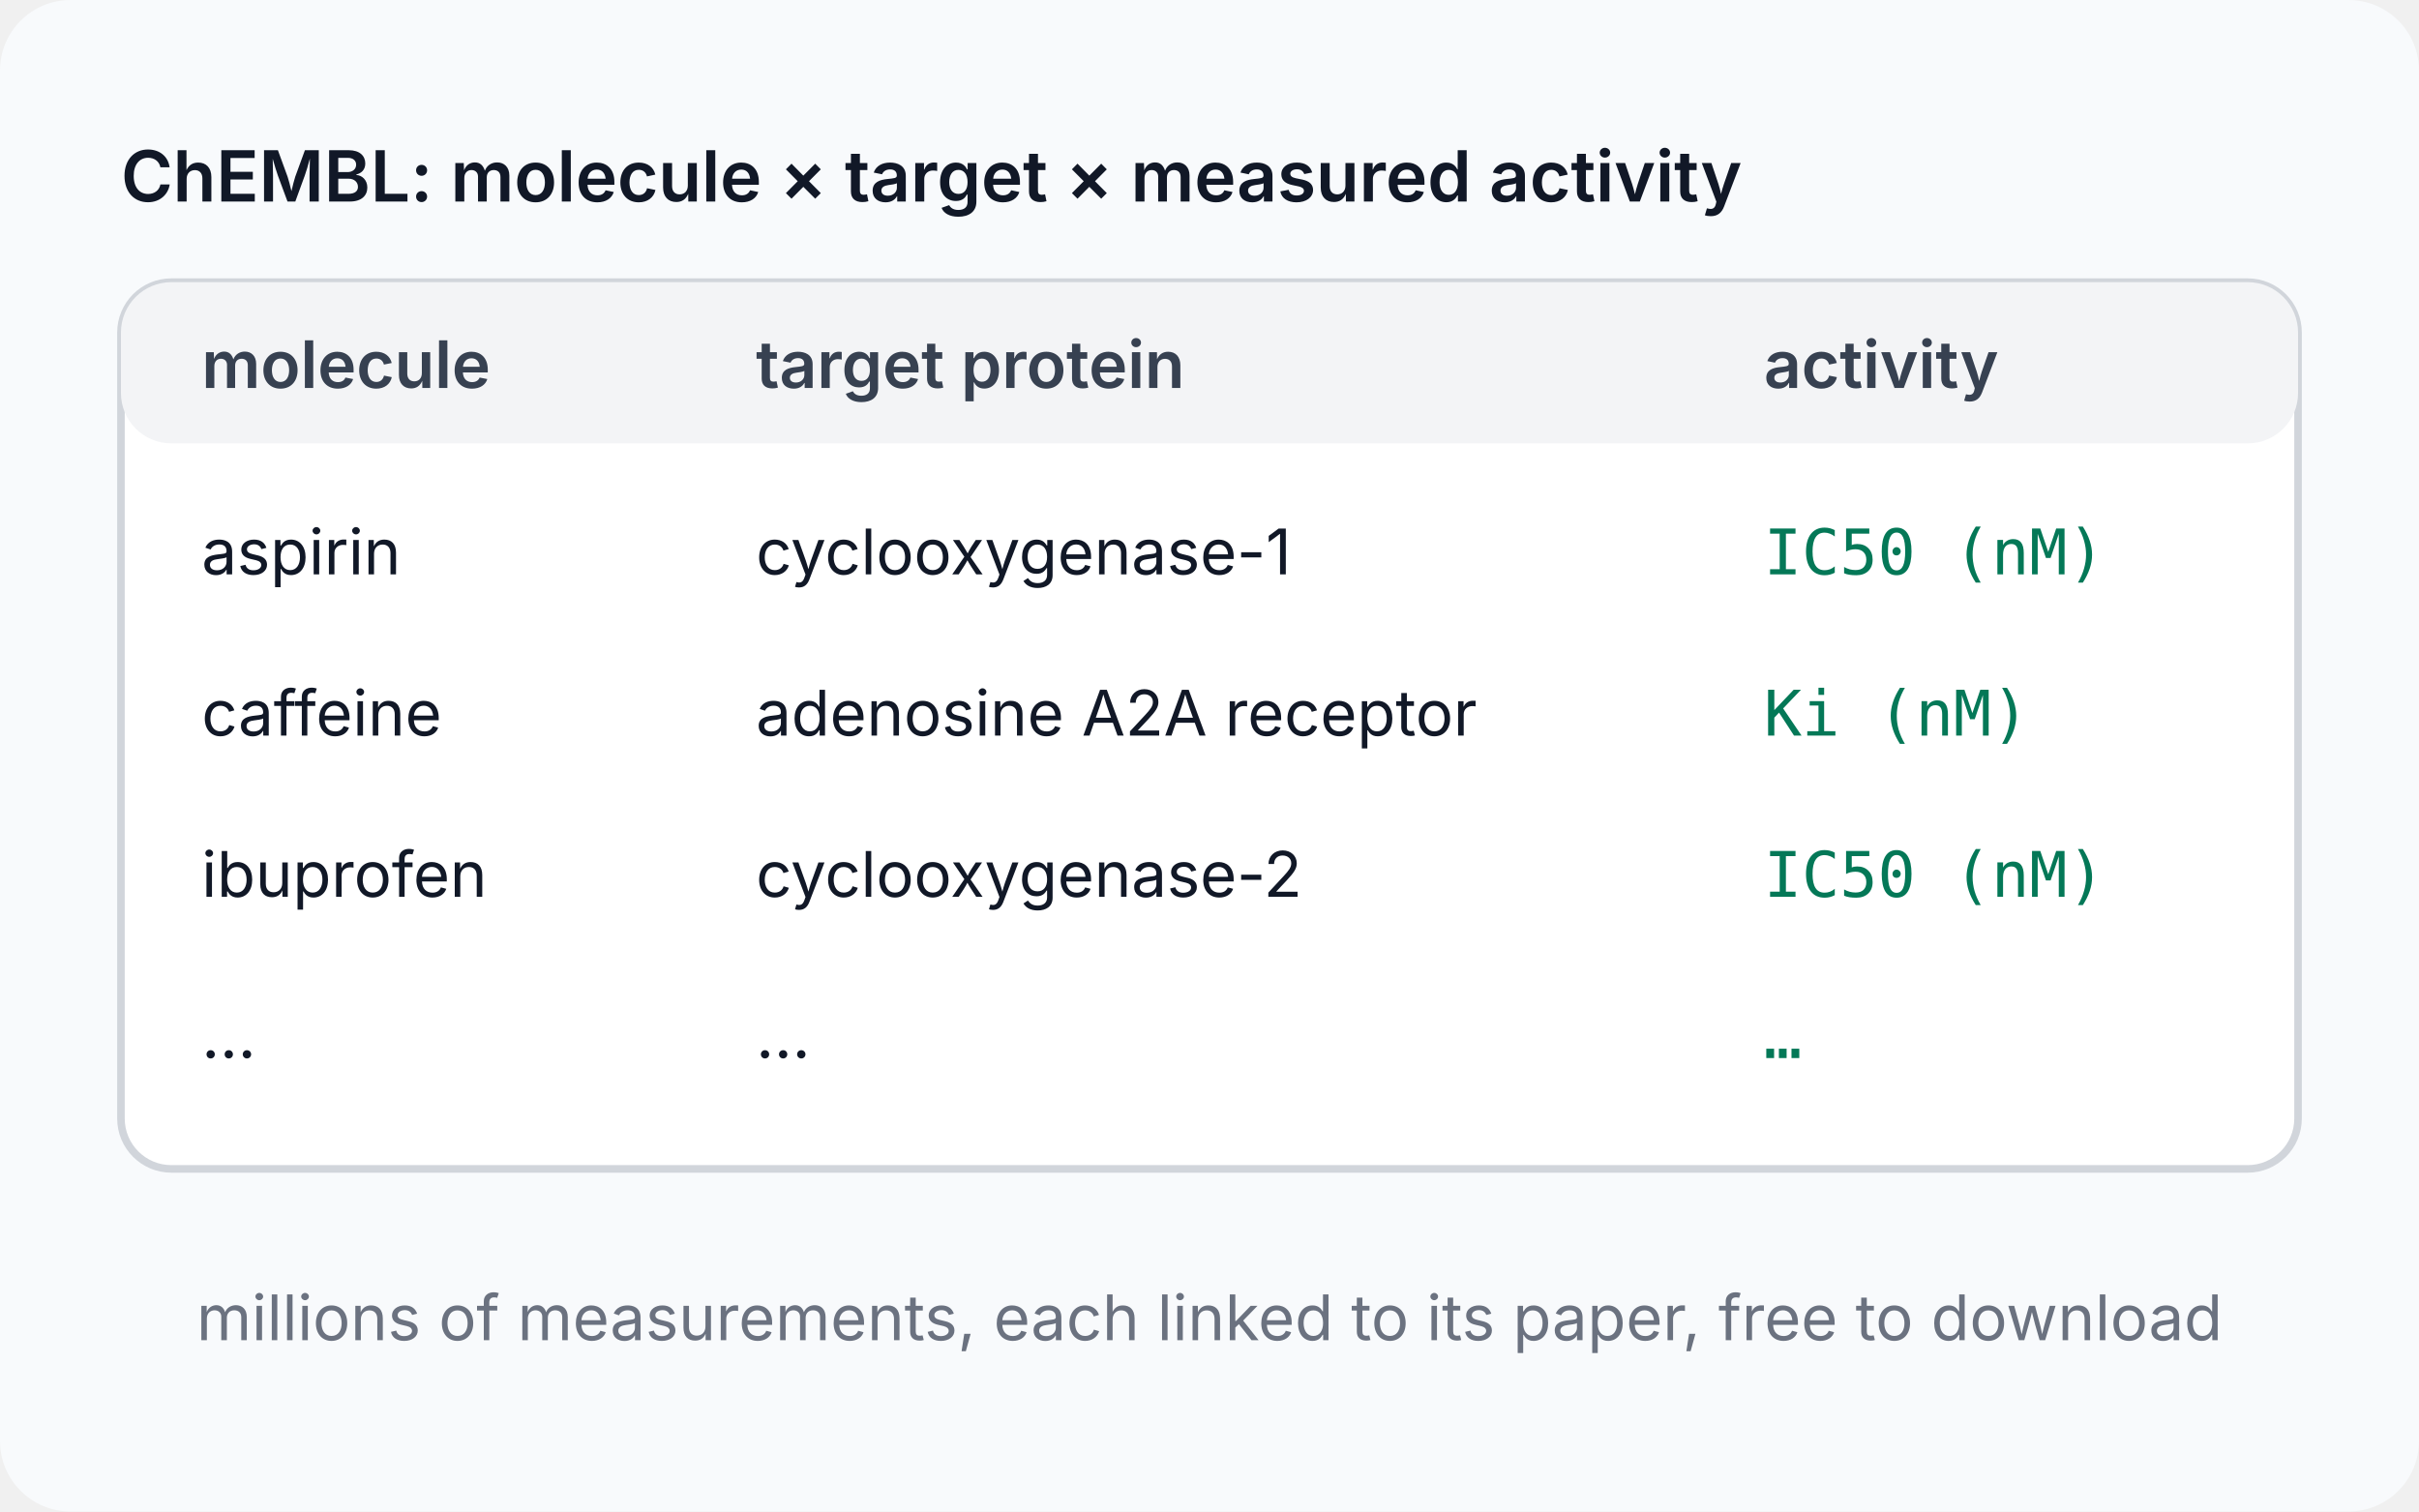
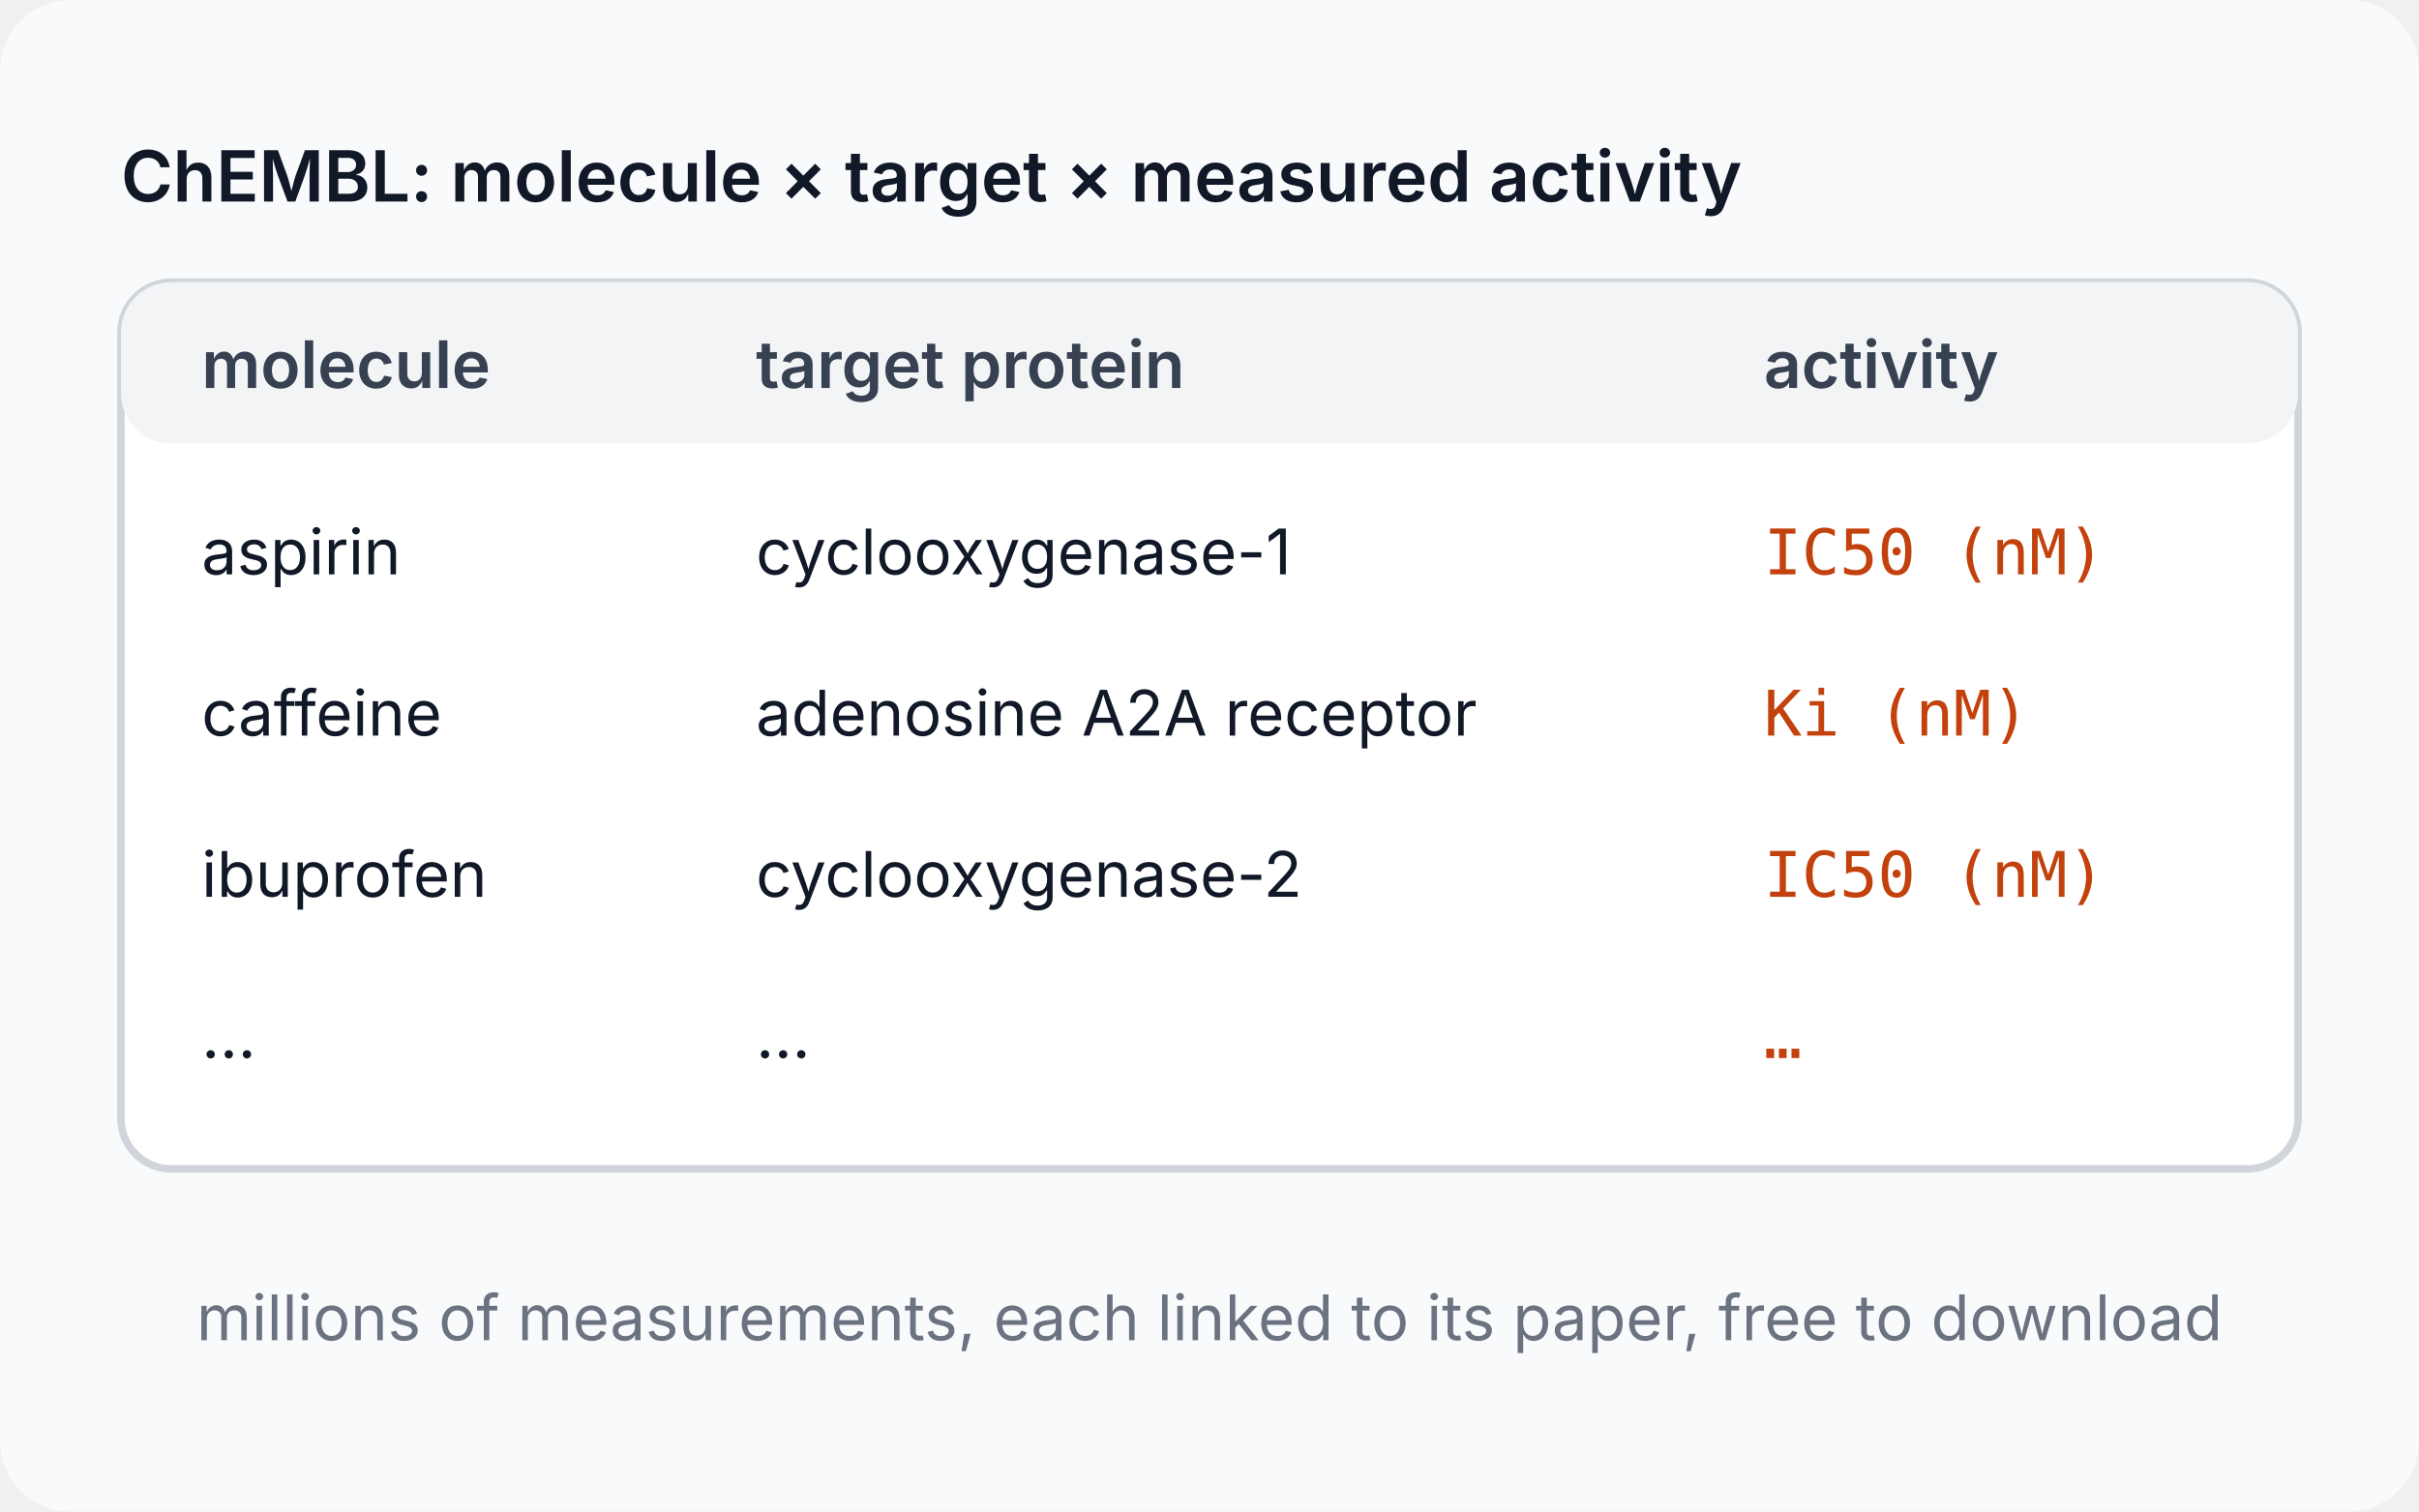
<svg xmlns="http://www.w3.org/2000/svg" viewBox="0 0 480 300" width="480" height="300" role="img">
  <rect x="0" y="0" width="480" height="300" rx="14" fill="#f8fafc" stroke="none" stroke-width="1.5" />
  <text x="24" y="40" font-size="14" fill="#111827" font-family="ui-sans-serif,system-ui,-apple-system,Segoe UI,sans-serif" text-anchor="start" font-weight="600">ChEMBL: molecule × target × measured activity</text>
  <rect x="24" y="56" width="432" height="176" rx="10" fill="#fff" stroke="#d1d5db" stroke-width="1.5" />
  <rect x="24" y="56" width="432" height="32" rx="10" fill="#f3f4f6" stroke="none" stroke-width="1.5" />
  <text x="40" y="77" font-size="13" fill="#374151" font-family="ui-sans-serif,system-ui,-apple-system,Segoe UI,sans-serif" text-anchor="start" font-weight="600">molecule</text>
  <text x="150" y="77" font-size="13" fill="#374151" font-family="ui-sans-serif,system-ui,-apple-system,Segoe UI,sans-serif" text-anchor="start" font-weight="600">target protein</text>
  <text x="350" y="77" font-size="13" fill="#374151" font-family="ui-sans-serif,system-ui,-apple-system,Segoe UI,sans-serif" text-anchor="start" font-weight="600">activity</text>
  <text x="40" y="114" font-size="12.5" fill="#111827" font-family="ui-sans-serif,system-ui,-apple-system,Segoe UI,sans-serif" text-anchor="start" font-weight="normal">aspirin</text>
  <text x="150" y="114" font-size="12.5" fill="#111827" font-family="ui-sans-serif,system-ui,-apple-system,Segoe UI,sans-serif" text-anchor="start" font-weight="normal">cyclooxygenase-1</text>
-   <text x="350" y="114" font-size="12.5" fill="#047857" font-family="ui-monospace,SFMono-Regular,Menlo,monospace" text-anchor="start" font-weight="normal">IC50 (nM)</text>
+   <text x="350" y="114" font-size="12.5" fill="#c2410c" font-family="ui-monospace,SFMono-Regular,Menlo,monospace" text-anchor="start" font-weight="normal">IC50 (nM)</text>
  <text x="40" y="146" font-size="12.5" fill="#111827" font-family="ui-sans-serif,system-ui,-apple-system,Segoe UI,sans-serif" text-anchor="start" font-weight="normal">caffeine</text>
  <text x="150" y="146" font-size="12.5" fill="#111827" font-family="ui-sans-serif,system-ui,-apple-system,Segoe UI,sans-serif" text-anchor="start" font-weight="normal">adenosine A2A receptor</text>
-   <text x="350" y="146" font-size="12.5" fill="#047857" font-family="ui-monospace,SFMono-Regular,Menlo,monospace" text-anchor="start" font-weight="normal">Ki (nM)</text>
+   <text x="350" y="146" font-size="12.5" fill="#c2410c" font-family="ui-monospace,SFMono-Regular,Menlo,monospace" text-anchor="start" font-weight="normal">Ki (nM)</text>
  <text x="40" y="178" font-size="12.5" fill="#111827" font-family="ui-sans-serif,system-ui,-apple-system,Segoe UI,sans-serif" text-anchor="start" font-weight="normal">ibuprofen</text>
  <text x="150" y="178" font-size="12.5" fill="#111827" font-family="ui-sans-serif,system-ui,-apple-system,Segoe UI,sans-serif" text-anchor="start" font-weight="normal">cyclooxygenase-2</text>
-   <text x="350" y="178" font-size="12.5" fill="#047857" font-family="ui-monospace,SFMono-Regular,Menlo,monospace" text-anchor="start" font-weight="normal">IC50 (nM)</text>
+   <text x="350" y="178" font-size="12.5" fill="#c2410c" font-family="ui-monospace,SFMono-Regular,Menlo,monospace" text-anchor="start" font-weight="normal">IC50 (nM)</text>
  <text x="40" y="210" font-size="12.5" fill="#111827" font-family="ui-sans-serif,system-ui,-apple-system,Segoe UI,sans-serif" text-anchor="start" font-weight="normal">…</text>
  <text x="150" y="210" font-size="12.5" fill="#111827" font-family="ui-sans-serif,system-ui,-apple-system,Segoe UI,sans-serif" text-anchor="start" font-weight="normal">…</text>
-   <text x="350" y="210" font-size="12.5" fill="#047857" font-family="ui-monospace,SFMono-Regular,Menlo,monospace" text-anchor="start" font-weight="normal">…</text>
+   <text x="350" y="210" font-size="12.5" fill="#c2410c" font-family="ui-monospace,SFMono-Regular,Menlo,monospace" text-anchor="start" font-weight="normal">…</text>
  <text x="240" y="266" font-size="12.5" fill="#6b7280" font-family="ui-sans-serif,system-ui,-apple-system,Segoe UI,sans-serif" text-anchor="middle" font-weight="normal">millions of measurements, each linked to its paper, free to download</text>
</svg>
